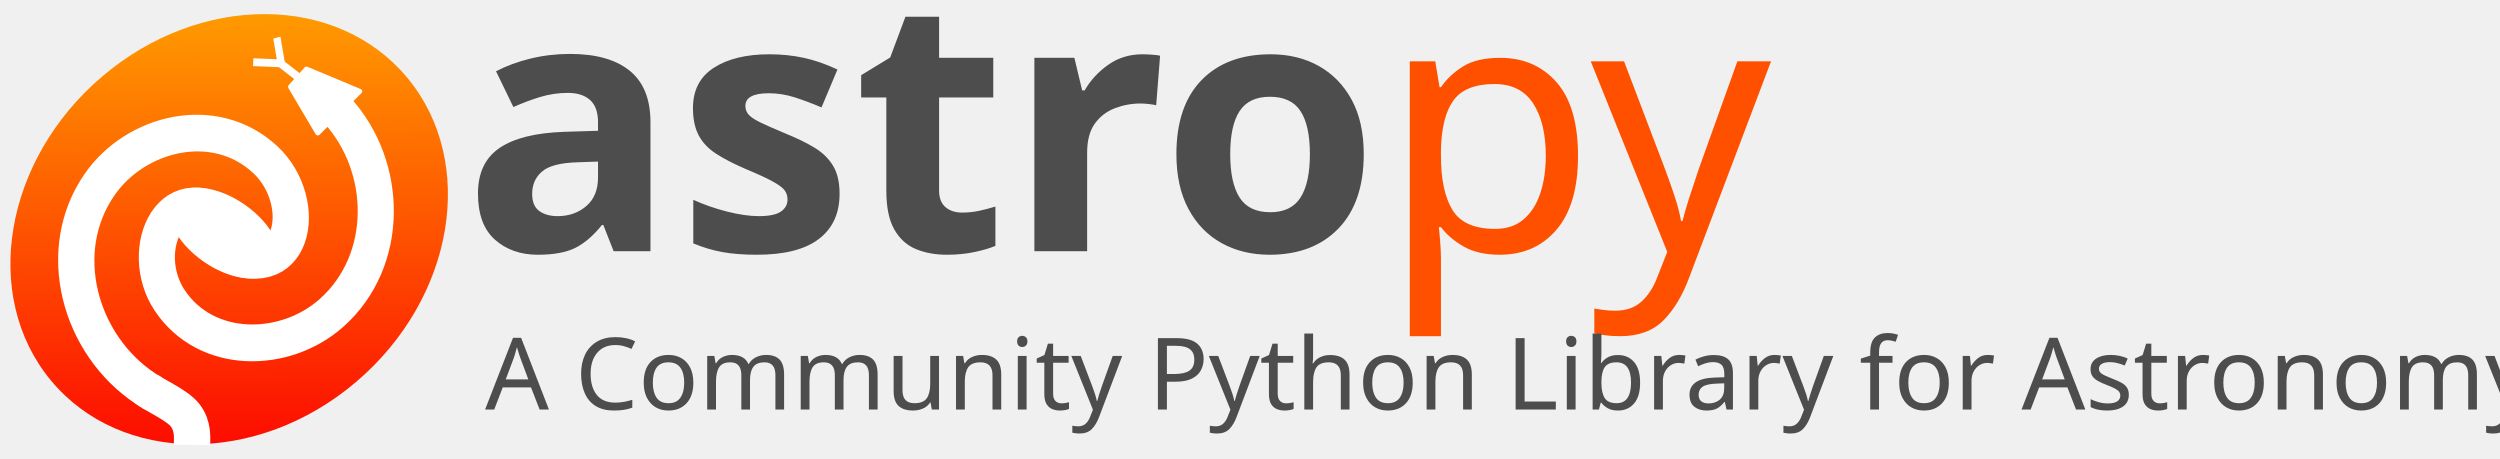
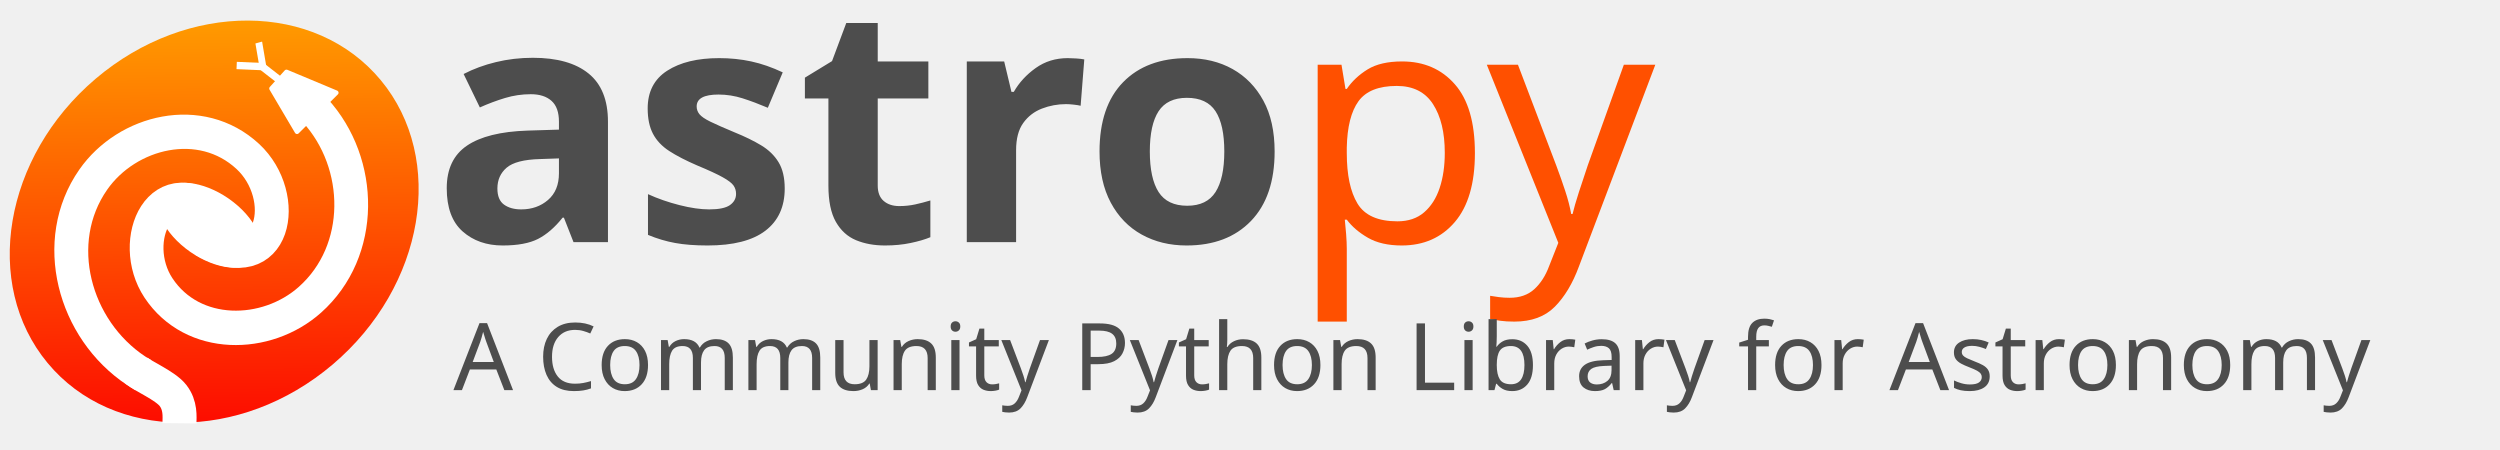
- <svg xmlns="http://www.w3.org/2000/svg" xmlns:ns1="http://www.openswatchbook.org/uri/2009/osb" xmlns:xlink="http://www.w3.org/1999/xlink" width="1200" height="220" id="svg2" version="1.1">
+ <svg xmlns="http://www.w3.org/2000/svg" xmlns:ns1="http://www.openswatchbook.org/uri/2009/osb" xmlns:xlink="http://www.w3.org/1999/xlink" width="1283.896" height="231.093" id="svg2" version="1.1">
  <defs id="defs4">
    <linearGradient id="linearGradient3804">
      <stop style="stop-color:#ffa900;stop-opacity:1;" offset="0" id="stop3806" />
      <stop style="stop-color:#fd0000;stop-opacity:1;" offset="1" id="stop3808" />
    </linearGradient>
    <linearGradient id="linearGradient5252" ns1:paint="solid">
      <stop style="stop-color:#4d4d4d;stop-opacity:1;" offset="0" id="stop5254" />
    </linearGradient>
    <linearGradient id="linearGradient3767">
      <stop id="stop3800" offset="0" style="stop-color:#ffa900;stop-opacity:1;" />
      <stop id="stop3775" offset="1" style="stop-color:#fd0000;stop-opacity:1;" />
    </linearGradient>
    <filter id="filter3014" color-interpolation-filters="sRGB">
      <feGaussianBlur id="feGaussianBlur3016" stdDeviation="6" in="SourceGraphic" result="result0" />
      <feDiffuseLighting id="feDiffuseLighting3018" diffuseConstant="1" surfaceScale="10" result="result5">
        <feDistantLight id="feDistantLight3020" elevation="25" azimuth="235" />
      </feDiffuseLighting>
-       <feComposite id="feComposite3022" in2="SourceGraphic" k1="1" in="result5" result="result4" operator="arithmetic" k2="0" k3="0.6" />
+       <feComposite id="feComposite3022" in2="SourceGraphic" k1="1" in="result5" result="result4" operator="arithmetic" k2="0" k3="0.6" k4="0" />
    </filter>
    <filter id="filter3844" color-interpolation-filters="sRGB">
      <feGaussianBlur id="feGaussianBlur3846" stdDeviation="6" in="SourceGraphic" result="result0" />
      <feDiffuseLighting id="feDiffuseLighting3848" diffuseConstant="1" surfaceScale="10" result="result5">
        <feDistantLight id="feDistantLight3850" elevation="25" azimuth="235" />
      </feDiffuseLighting>
-       <feComposite id="feComposite3852" in2="SourceGraphic" k1="1" in="result5" result="result4" operator="arithmetic" k2="0" k3="0.6" />
+       <feComposite id="feComposite3852" in2="SourceGraphic" k1="1" in="result5" result="result4" operator="arithmetic" k2="0" k3="0.6" k4="0" />
    </filter>
    <linearGradient xlink:href="#linearGradient3767" id="linearGradient3798" x1="195.551" y1="163.121" x2="83.652" y2="298.258" gradientUnits="userSpaceOnUse" spreadMethod="repeat" />
  </defs>
-   <g id="layer1" transform="translate(2.554746,54.76687)">
-     <text xml:space="preserve" x="219.731" y="65.805" id="text3084">
-       <tspan id="tspan3086" x="219.731" y="65.805" style="font-size:170px;font-style:normal;font-variant:normal;font-weight:600;font-stretch:normal;text-align:start;line-height:125%;writing-mode:lr-tb;text-anchor:start;fill:#4d4d4d;fill-opacity:1;font-family:Source Sans Pro;-inkscape-font-specification:Source Sans Pro Semi-Bold">astro<tspan style="font-size:170px;font-style:normal;font-variant:normal;font-weight:300;font-stretch:normal;text-align:start;line-height:125%;writing-mode:lr;text-anchor:start;fill:#ff5000;fill-opacity:1;font-family:Source Sans Pro;-inkscape-font-specification:Source Sans Pro Light" id="tspan3088">py</tspan>
+   <g id="layer1" transform="translate(2.554743,58.56067)">
+     <text xml:space="preserve" x="219.731" y="65.805" id="text3084" style="line-height:125%">
+       <tspan id="tspan3086" x="219.731" y="65.805" style="font-size:170px;font-style:normal;font-variant:normal;font-weight:600;font-stretch:normal;text-align:start;line-height:125%;writing-mode:lr-tb;text-anchor:start;fill:#4d4d4d;fill-opacity:1;font-family:Source Sans Pro;-inkscape-font-specification:Source Sans Pro Semi-Bold">astro<tspan style="font-size:170px;font-style:normal;font-variant:normal;font-weight:300;font-stretch:normal;text-align:start;line-height:125%;writing-mode:lr-tb;text-anchor:start;fill:#ff5000;fill-opacity:1;font-family:Source Sans Pro;-inkscape-font-specification:Source Sans Pro Light" id="tspan3088">py</tspan>
      </tspan>
    </text>
-     <text xml:space="preserve" x="230.302" y="141.805" id="text3858">
+     <text xml:space="preserve" x="230.302" y="141.805" id="text3858" style="line-height:125%">
      <tspan id="tspan3860" x="230.302" y="141.805" style="font-size:48px;font-style:normal;font-variant:normal;font-weight:normal;font-stretch:normal;fill:#4d4d4d;fill-opacity:1;font-family:Source Sans Pro;-inkscape-font-specification:Source Sans Pro">A Community Python Library for Astronomy</tspan>
    </text>
-     <path style="fill:url(#linearGradient3798);fill-opacity:1;fill-rule:nonzero;stroke:none;stroke-opacity:1" id="path3837" d="m 221.239,233.128 c 0,37.761 -35.962,68.372 -80.323,68.372 -44.361,0 -80.323,-30.611 -80.323,-68.372 0,-37.761 35.962,-68.372 80.323,-68.372 44.361,0 80.323,30.611 80.323,68.372 z" transform="matrix(1.065108,-0.9040872,0.8901347,1.073163,-250.1615,-67.54815)" mask="none" clip-path="none" />
+     <path style="fill:url(#linearGradient3798);fill-opacity:1;fill-rule:nonzero;stroke:none" id="path3837" d="m 221.239,233.128 c 0,37.761 -35.962,68.372 -80.323,68.372 -44.361,0 -80.323,-30.611 -80.323,-68.372 0,-37.761 35.962,-68.372 80.323,-68.372 44.361,0 80.323,30.611 80.323,68.372 z" transform="matrix(1.065108,-0.9040872,0.8901347,1.073163,-250.1615,-67.54815)" mask="none" clip-path="none" />
    <path style="fill:none;stroke:#ffffff;stroke-width:14.33;stroke-linecap:butt;stroke-linejoin:miter;stroke-miterlimit:4;stroke-opacity:1;stroke-dasharray:none" id="path5413" d="m 238.396,198.783 c 32.619,7.068 15.403,37.21 -8.247,38.061 -26,0.936 -44.09,-24.618 -41.975,-48.942 2.678,-30.803 32.533,-51.801 62.388,-48.261" transform="matrix(-0.7121278,-0.9945633,-0.9777811,0.7285266,474.3125,145.6748)" />
    <path style="fill:#ffffff;fill-opacity:1;stroke:none" id="path3819" d="m 144.452,337.679 c 0,6.974 -9.95,12.627 -22.223,12.627 -12.274,0 -22.223,-5.653 -22.223,-12.627 0,-6.974 9.95,-12.627 22.223,-12.627 12.274,0 22.223,5.653 22.223,12.627 z" transform="matrix(1.05123,0.8229496,-0.9723978,0.9416811,304.9048,-361.4493)" />
    <path style="fill:#ffffff;fill-opacity:1;stroke:#ffffff;stroke-width:2.36;stroke-linecap:round;stroke-linejoin:round;stroke-miterlimit:4;stroke-opacity:1;stroke-dasharray:none" d="m 136.884,-13.106 13.099,22.196 20.154,-20.024 -25.577,-10.69 z" id="path3853" />
    <g id="g3804" transform="matrix(0.9503919,0,0,0.9329979,-2.487134,-0.5651603)">
      <path id="path3855-7" d="m 142.079,-24.836 -2.292,-13.704 0.186,0.452 0,0" style="fill:none;stroke:#ffffff;stroke-width:3.726;stroke-linecap:butt;stroke-linejoin:miter;stroke-miterlimit:4;stroke-opacity:1;stroke-dasharray:none" />
      <path id="path3855-7-0" d="m 127.813,-26.113 15.123,0.664 -0.475,0.066 0,0" style="fill:none;stroke:#ffffff;stroke-width:4.025;stroke-linecap:butt;stroke-linejoin:miter;stroke-miterlimit:4;stroke-opacity:1;stroke-dasharray:none" />
      <path id="path3855-7-05" d="m 150.777,-18.24 -9.576,-7.578 0.463,0.302 0,0" style="fill:none;stroke:#ffffff;stroke-width:4.063;stroke-linecap:butt;stroke-linejoin:miter;stroke-miterlimit:4;stroke-opacity:1;stroke-dasharray:none" />
    </g>
    <path style="fill:none;stroke:#ffffff;stroke-width:17.457;stroke-linecap:butt;stroke-linejoin:miter;stroke-miterlimit:4;stroke-opacity:1;stroke-dasharray:none" d="m 67.477,131.736 c 3.411,2.963 14.804,7.717 18.766,12.742 4.041,5.125 3.408,10.984 3.372,14.326" id="path3942" />
    <path style="fill:none;stroke:#ffffff;stroke-width:13.939;stroke-linecap:butt;stroke-linejoin:miter;stroke-miterlimit:4;stroke-opacity:1;stroke-dasharray:none" id="path2987-5" d="m 238.396,198.783 c 32.619,7.068 15.403,37.21 -8.247,38.061 -26,0.936 -44.09,-24.618 -41.975,-48.942 2.7,-31.055 32.977,-52.071 63.019,-48.183 1.117,0.145 2.231,0.321 3.338,0.528" transform="matrix(0.9595,0.8283502,0.7989346,-0.9530741,-285.3304,56.88802)" />
  </g>
</svg>
